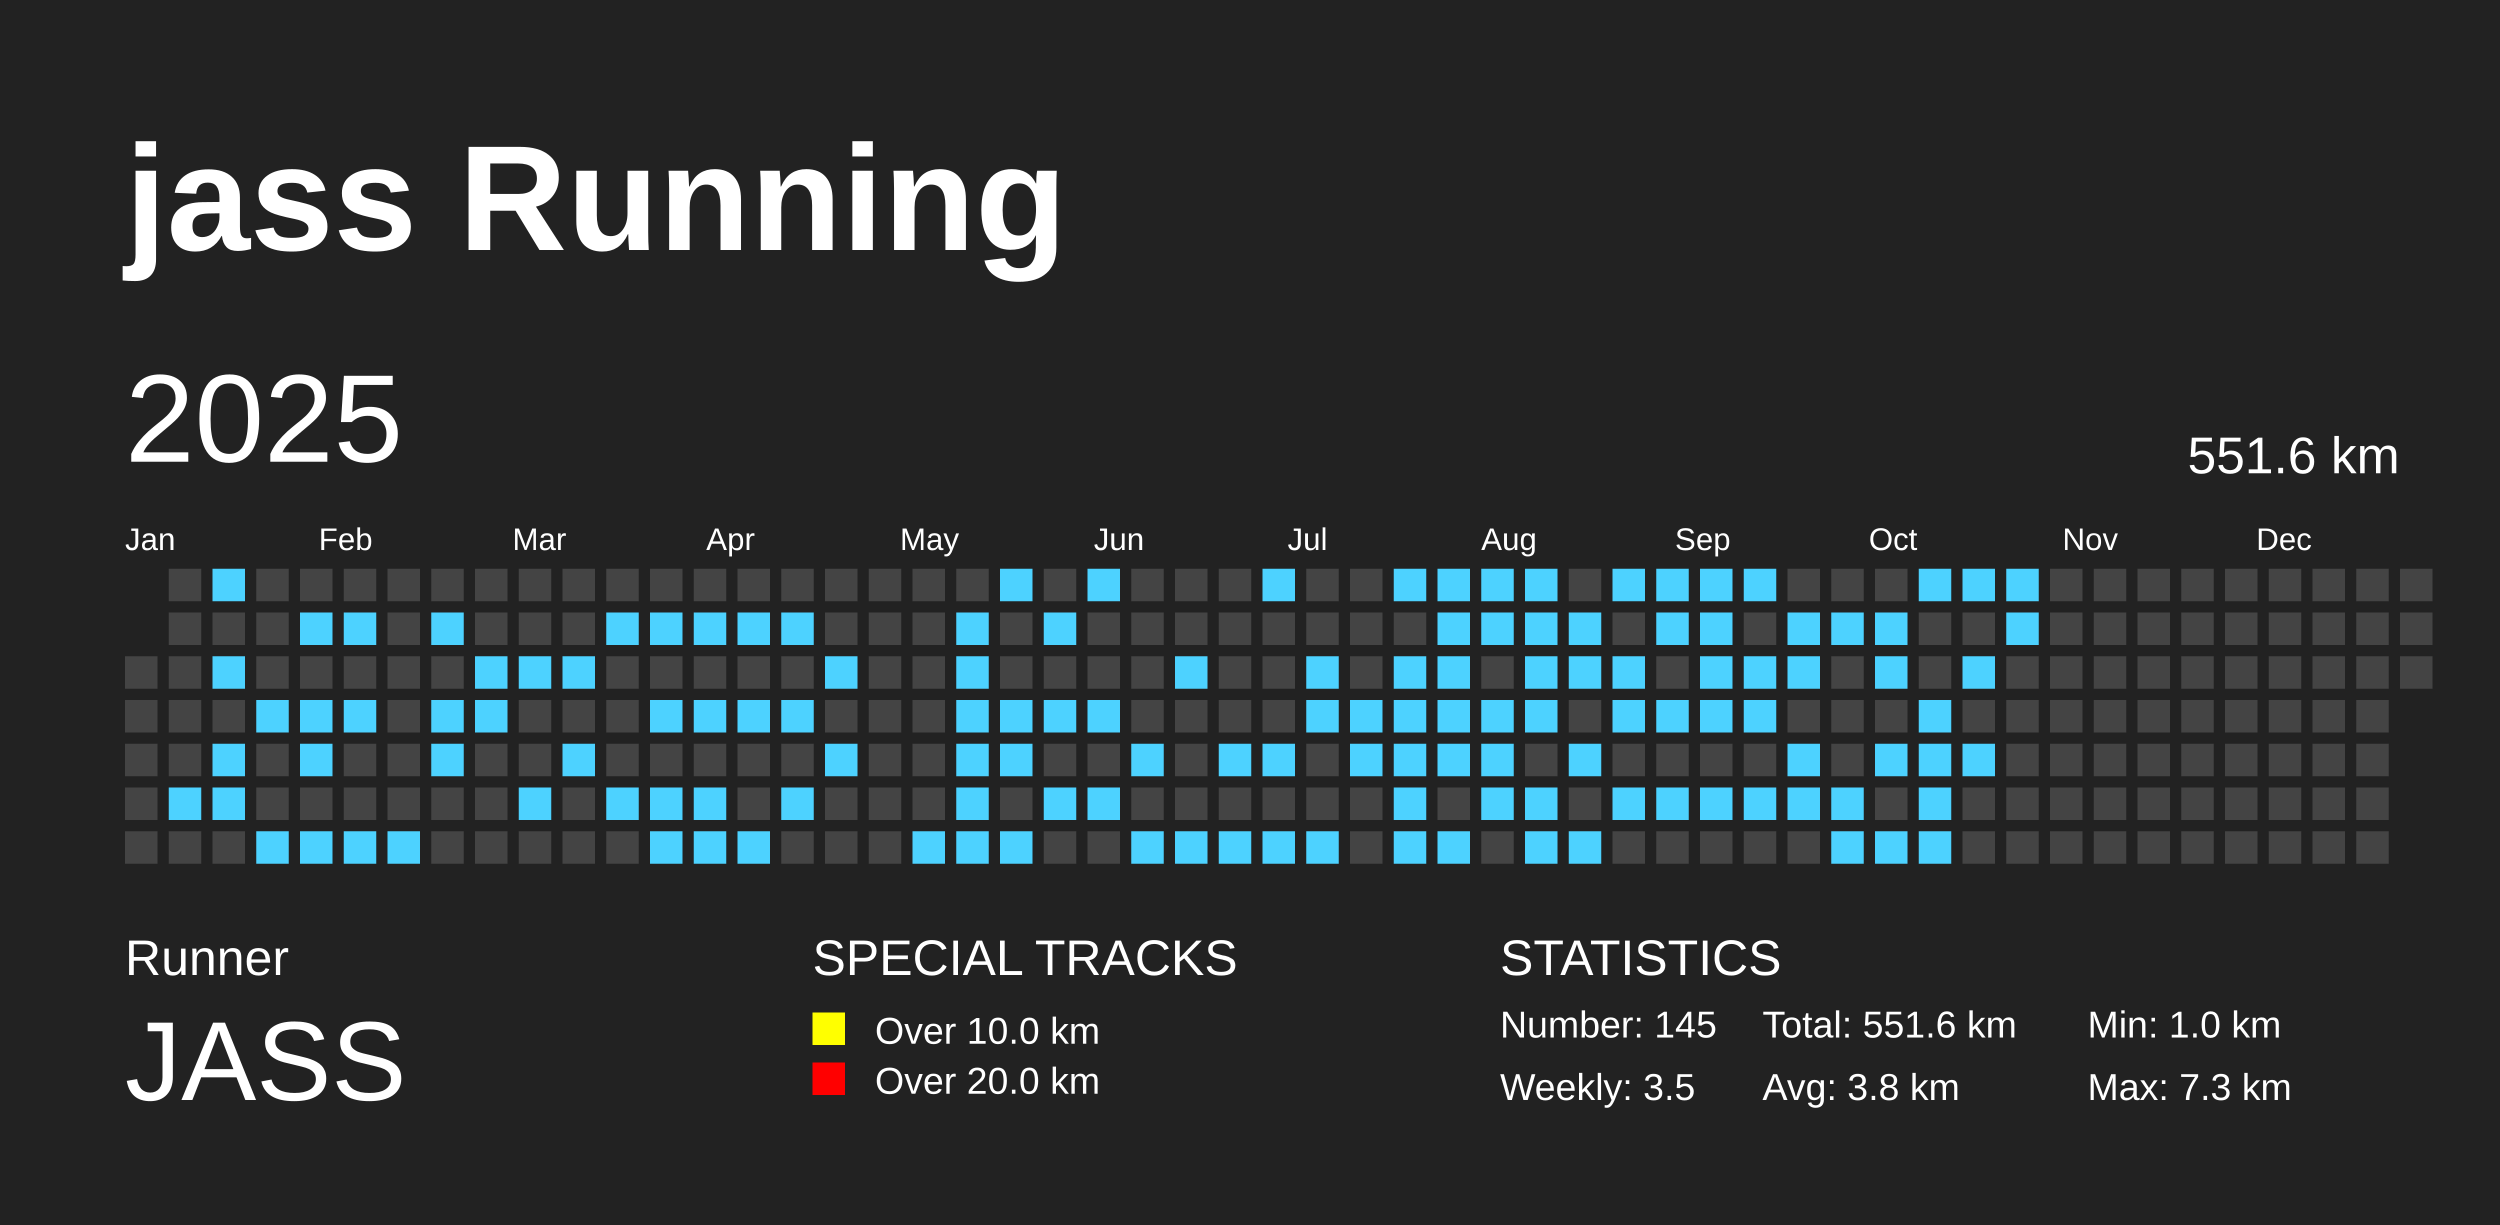
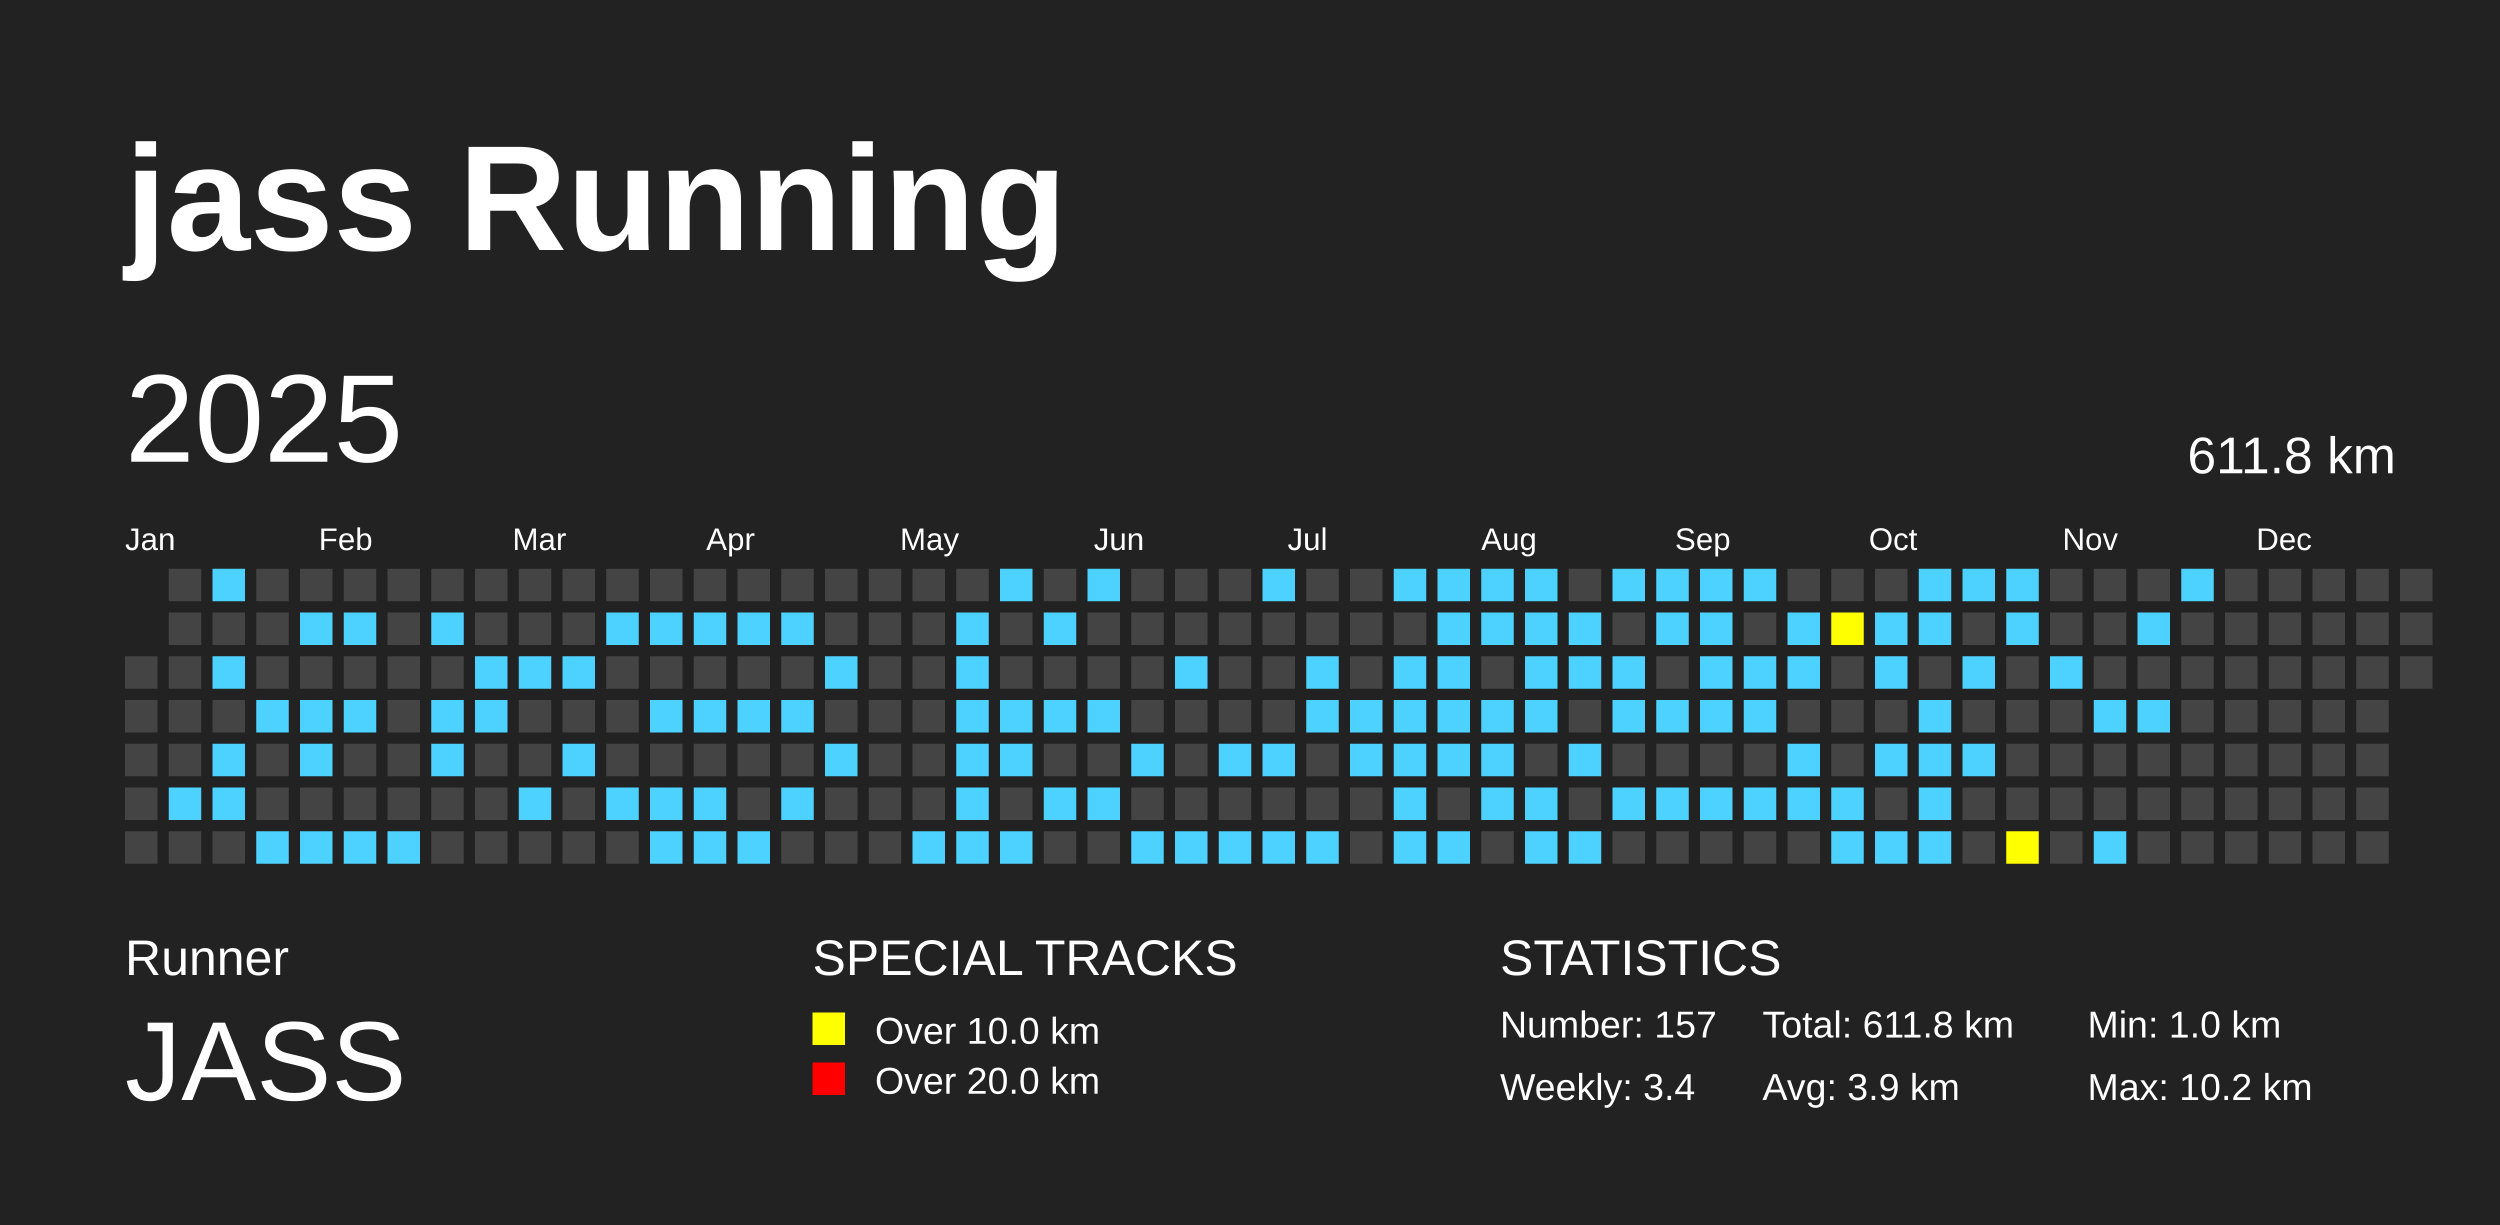
<svg xmlns="http://www.w3.org/2000/svg" baseProfile="full" height="98mm" version="1.1" viewBox="0,0,200,98" width="200mm">
  <defs />
  <rect fill="#222222" height="98" width="200" x="0" y="0" />
  <text fill="#FFFFFF" style="font-size:12px; font-family:Arial; font-weight:bold;" x="10" y="20">jass Running</text>
  <text fill="#FFFFFF" style="font-size:4px; font-family:Arial" x="10" y="78">Runner</text>
  <text fill="#FFFFFF" style="font-size:9px; font-family:Arial" x="10" y="88">JASS</text>
  <text fill="#FFFFFF" style="font-size:4px; font-family:Arial" x="65" y="78">SPECIAL TRACKS</text>
  <rect fill="yellow" height="2.6" width="2.6" x="65" y="81" />
  <text fill="#FFFFFF" style="font-size:3px; font-family:Arial" x="70" y="83.5">Over 10.0 km</text>
  <rect fill="red" height="2.6" width="2.6" x="65" y="85" />
  <text fill="#FFFFFF" style="font-size:3px; font-family:Arial" x="70" y="87.5">Over 20.0 km</text>
  <text fill="#FFFFFF" style="font-size:4px; font-family:Arial" x="120" y="78">STATISTICS</text>
-   <text fill="#FFFFFF" style="font-size:3px; font-family:Arial" x="120" y="83">Number: 145</text>
-   <text fill="#FFFFFF" style="font-size:3px; font-family:Arial" x="120" y="88">Weekly: 3.5</text>
-   <text fill="#FFFFFF" style="font-size:3px; font-family:Arial" x="141" y="83">Total: 551.6 km</text>
-   <text fill="#FFFFFF" style="font-size:3px; font-family:Arial" x="141" y="88">Avg: 3.8 km</text>
+   <text fill="#FFFFFF" style="font-size:3px; font-family:Arial" x="120" y="83">Number: 157</text>
+   <text fill="#FFFFFF" style="font-size:3px; font-family:Arial" x="120" y="88">Weekly: 3.4</text>
+   <text fill="#FFFFFF" style="font-size:3px; font-family:Arial" x="141" y="83">Total: 611.8 km</text>
+   <text fill="#FFFFFF" style="font-size:3px; font-family:Arial" x="141" y="88">Avg: 3.9 km</text>
  <text fill="#FFFFFF" style="font-size:3px; font-family:Arial" x="167" y="83">Min: 1.0 km</text>
-   <text fill="#FFFFFF" style="font-size:3px; font-family:Arial" x="167" y="88">Max: 7.3 km</text>
+   <text fill="#FFFFFF" style="font-size:3px; font-family:Arial" x="167" y="88">Max: 10.2 km</text>
  <text dominant-baseline="hanging" fill="#FFFFFF" style="font-size:10.0px; font-family:Arial;" x="10" y="30">2025</text>
-   <text dominant-baseline="hanging" fill="#FFFFFF" style="font-size:4.125px; font-family:Arial;" x="175" y="35">551.6 km</text>
+   <text dominant-baseline="hanging" fill="#FFFFFF" style="font-size:4.125px; font-family:Arial;" x="175" y="35">611.8 km</text>
  <text fill="#FFFFFF" style="font-size:2.5px; font-family:Arial" x="10.0" y="44">Jan</text>
  <text fill="#FFFFFF" style="font-size:2.5px; font-family:Arial" x="25.5" y="44">Feb</text>
  <text fill="#FFFFFF" style="font-size:2.5px; font-family:Arial" x="41.0" y="44">Mar</text>
  <text fill="#FFFFFF" style="font-size:2.5px; font-family:Arial" x="56.5" y="44">Apr</text>
  <text fill="#FFFFFF" style="font-size:2.5px; font-family:Arial" x="72.0" y="44">May</text>
  <text fill="#FFFFFF" style="font-size:2.5px; font-family:Arial" x="87.5" y="44">Jun</text>
  <text fill="#FFFFFF" style="font-size:2.5px; font-family:Arial" x="103.0" y="44">Jul</text>
  <text fill="#FFFFFF" style="font-size:2.5px; font-family:Arial" x="118.5" y="44">Aug</text>
  <text fill="#FFFFFF" style="font-size:2.5px; font-family:Arial" x="134.0" y="44">Sep</text>
  <text fill="#FFFFFF" style="font-size:2.5px; font-family:Arial" x="149.5" y="44">Oct</text>
  <text fill="#FFFFFF" style="font-size:2.5px; font-family:Arial" x="165.0" y="44">Nov</text>
  <text fill="#FFFFFF" style="font-size:2.5px; font-family:Arial" x="180.5" y="44">Dec</text>
  <rect fill="#444444" height="2.6" width="2.6" x="10.0" y="52.5" />
  <rect fill="#444444" height="2.6" width="2.6" x="10.0" y="56.0" />
  <rect fill="#444444" height="2.6" width="2.6" x="10.0" y="59.5" />
  <rect fill="#444444" height="2.6" width="2.6" x="10.0" y="63.0" />
  <rect fill="#444444" height="2.6" width="2.6" x="10.0" y="66.5" />
  <rect fill="#444444" height="2.6" width="2.6" x="13.5" y="45.5" />
  <rect fill="#444444" height="2.6" width="2.6" x="13.5" y="49.0" />
  <rect fill="#444444" height="2.6" width="2.6" x="13.5" y="52.5" />
  <rect fill="#444444" height="2.6" width="2.6" x="13.5" y="56.0" />
  <rect fill="#444444" height="2.6" width="2.6" x="13.5" y="59.5" />
  <rect fill="#4DD2FF" height="2.6" width="2.6" x="13.5" y="63.0" />
  <rect fill="#444444" height="2.6" width="2.6" x="13.5" y="66.5" />
  <rect fill="#4DD2FF" height="2.6" width="2.6" x="17.0" y="45.5" />
  <rect fill="#444444" height="2.6" width="2.6" x="17.0" y="49.0" />
  <rect fill="#4DD2FF" height="2.6" width="2.6" x="17.0" y="52.5" />
  <rect fill="#444444" height="2.6" width="2.6" x="17.0" y="56.0" />
  <rect fill="#4DD2FF" height="2.6" width="2.6" x="17.0" y="59.5" />
  <rect fill="#4DD2FF" height="2.6" width="2.6" x="17.0" y="63.0" />
  <rect fill="#444444" height="2.6" width="2.6" x="17.0" y="66.5" />
  <rect fill="#444444" height="2.6" width="2.6" x="20.5" y="45.5" />
  <rect fill="#444444" height="2.6" width="2.6" x="20.5" y="49.0" />
  <rect fill="#444444" height="2.6" width="2.6" x="20.5" y="52.5" />
  <rect fill="#4DD2FF" height="2.6" width="2.6" x="20.5" y="56.0" />
  <rect fill="#444444" height="2.6" width="2.6" x="20.5" y="59.5" />
  <rect fill="#444444" height="2.6" width="2.6" x="20.5" y="63.0" />
  <rect fill="#4DD2FF" height="2.6" width="2.6" x="20.5" y="66.5" />
  <rect fill="#444444" height="2.6" width="2.6" x="24.0" y="45.5" />
  <rect fill="#4DD2FF" height="2.6" width="2.6" x="24.0" y="49.0" />
  <rect fill="#444444" height="2.6" width="2.6" x="24.0" y="52.5" />
  <rect fill="#4DD2FF" height="2.6" width="2.6" x="24.0" y="56.0" />
  <rect fill="#4DD2FF" height="2.6" width="2.6" x="24.0" y="59.5" />
  <rect fill="#444444" height="2.6" width="2.6" x="24.0" y="63.0" />
  <rect fill="#4DD2FF" height="2.6" width="2.6" x="24.0" y="66.5" />
  <rect fill="#444444" height="2.6" width="2.6" x="27.5" y="45.5" />
  <rect fill="#4DD2FF" height="2.6" width="2.6" x="27.5" y="49.0" />
  <rect fill="#444444" height="2.6" width="2.6" x="27.5" y="52.5" />
  <rect fill="#4DD2FF" height="2.6" width="2.6" x="27.5" y="56.0" />
  <rect fill="#444444" height="2.6" width="2.6" x="27.5" y="59.5" />
  <rect fill="#444444" height="2.6" width="2.6" x="27.5" y="63.0" />
  <rect fill="#4DD2FF" height="2.6" width="2.6" x="27.5" y="66.5" />
  <rect fill="#444444" height="2.6" width="2.6" x="31.0" y="45.5" />
  <rect fill="#444444" height="2.6" width="2.6" x="31.0" y="49.0" />
  <rect fill="#444444" height="2.6" width="2.6" x="31.0" y="52.5" />
  <rect fill="#444444" height="2.6" width="2.6" x="31.0" y="56.0" />
  <rect fill="#444444" height="2.6" width="2.6" x="31.0" y="59.5" />
  <rect fill="#444444" height="2.6" width="2.6" x="31.0" y="63.0" />
  <rect fill="#4DD2FF" height="2.6" width="2.6" x="31.0" y="66.5" />
  <rect fill="#444444" height="2.6" width="2.6" x="34.5" y="45.5" />
  <rect fill="#4DD2FF" height="2.6" width="2.6" x="34.5" y="49.0" />
  <rect fill="#444444" height="2.6" width="2.6" x="34.5" y="52.5" />
  <rect fill="#4DD2FF" height="2.6" width="2.6" x="34.5" y="56.0" />
  <rect fill="#4DD2FF" height="2.6" width="2.6" x="34.5" y="59.5" />
  <rect fill="#444444" height="2.6" width="2.6" x="34.5" y="63.0" />
  <rect fill="#444444" height="2.6" width="2.6" x="34.5" y="66.5" />
  <rect fill="#444444" height="2.6" width="2.6" x="38.0" y="45.5" />
  <rect fill="#444444" height="2.6" width="2.6" x="38.0" y="49.0" />
  <rect fill="#4DD2FF" height="2.6" width="2.6" x="38.0" y="52.5" />
  <rect fill="#4DD2FF" height="2.6" width="2.6" x="38.0" y="56.0" />
  <rect fill="#444444" height="2.6" width="2.6" x="38.0" y="59.5" />
  <rect fill="#444444" height="2.6" width="2.6" x="38.0" y="63.0" />
  <rect fill="#444444" height="2.6" width="2.6" x="38.0" y="66.5" />
  <rect fill="#444444" height="2.6" width="2.6" x="41.5" y="45.5" />
  <rect fill="#444444" height="2.6" width="2.6" x="41.5" y="49.0" />
  <rect fill="#4DD2FF" height="2.6" width="2.6" x="41.5" y="52.5" />
  <rect fill="#444444" height="2.6" width="2.6" x="41.5" y="56.0" />
  <rect fill="#444444" height="2.6" width="2.6" x="41.5" y="59.5" />
  <rect fill="#4DD2FF" height="2.6" width="2.6" x="41.5" y="63.0" />
  <rect fill="#444444" height="2.6" width="2.6" x="41.5" y="66.5" />
  <rect fill="#444444" height="2.6" width="2.6" x="45.0" y="45.5" />
  <rect fill="#444444" height="2.6" width="2.6" x="45.0" y="49.0" />
  <rect fill="#4DD2FF" height="2.6" width="2.6" x="45.0" y="52.5" />
  <rect fill="#444444" height="2.6" width="2.6" x="45.0" y="56.0" />
  <rect fill="#4DD2FF" height="2.6" width="2.6" x="45.0" y="59.5" />
  <rect fill="#444444" height="2.6" width="2.6" x="45.0" y="63.0" />
  <rect fill="#444444" height="2.6" width="2.6" x="45.0" y="66.5" />
  <rect fill="#444444" height="2.6" width="2.6" x="48.5" y="45.5" />
  <rect fill="#4DD2FF" height="2.6" width="2.6" x="48.5" y="49.0" />
  <rect fill="#444444" height="2.6" width="2.6" x="48.5" y="52.5" />
  <rect fill="#444444" height="2.6" width="2.6" x="48.5" y="56.0" />
  <rect fill="#444444" height="2.6" width="2.6" x="48.5" y="59.5" />
  <rect fill="#4DD2FF" height="2.6" width="2.6" x="48.5" y="63.0" />
  <rect fill="#444444" height="2.6" width="2.6" x="48.5" y="66.5" />
  <rect fill="#444444" height="2.6" width="2.6" x="52.0" y="45.5" />
  <rect fill="#4DD2FF" height="2.6" width="2.6" x="52.0" y="49.0" />
  <rect fill="#444444" height="2.6" width="2.6" x="52.0" y="52.5" />
  <rect fill="#4DD2FF" height="2.6" width="2.6" x="52.0" y="56.0" />
  <rect fill="#444444" height="2.6" width="2.6" x="52.0" y="59.5" />
  <rect fill="#4DD2FF" height="2.6" width="2.6" x="52.0" y="63.0" />
  <rect fill="#4DD2FF" height="2.6" width="2.6" x="52.0" y="66.5" />
  <rect fill="#444444" height="2.6" width="2.6" x="55.5" y="45.5" />
  <rect fill="#4DD2FF" height="2.6" width="2.6" x="55.5" y="49.0" />
  <rect fill="#444444" height="2.6" width="2.6" x="55.5" y="52.5" />
  <rect fill="#4DD2FF" height="2.6" width="2.6" x="55.5" y="56.0" />
  <rect fill="#444444" height="2.6" width="2.6" x="55.5" y="59.5" />
  <rect fill="#4DD2FF" height="2.6" width="2.6" x="55.5" y="63.0" />
  <rect fill="#4DD2FF" height="2.6" width="2.6" x="55.5" y="66.5" />
  <rect fill="#444444" height="2.6" width="2.6" x="59.0" y="45.5" />
  <rect fill="#4DD2FF" height="2.6" width="2.6" x="59.0" y="49.0" />
  <rect fill="#444444" height="2.6" width="2.6" x="59.0" y="52.5" />
  <rect fill="#4DD2FF" height="2.6" width="2.6" x="59.0" y="56.0" />
  <rect fill="#444444" height="2.6" width="2.6" x="59.0" y="59.5" />
  <rect fill="#444444" height="2.6" width="2.6" x="59.0" y="63.0" />
  <rect fill="#4DD2FF" height="2.6" width="2.6" x="59.0" y="66.5" />
  <rect fill="#444444" height="2.6" width="2.6" x="62.5" y="45.5" />
  <rect fill="#4DD2FF" height="2.6" width="2.6" x="62.5" y="49.0" />
  <rect fill="#444444" height="2.6" width="2.6" x="62.5" y="52.5" />
  <rect fill="#4DD2FF" height="2.6" width="2.6" x="62.5" y="56.0" />
  <rect fill="#444444" height="2.6" width="2.6" x="62.5" y="59.5" />
  <rect fill="#4DD2FF" height="2.6" width="2.6" x="62.5" y="63.0" />
  <rect fill="#444444" height="2.6" width="2.6" x="62.5" y="66.5" />
  <rect fill="#444444" height="2.6" width="2.6" x="66.0" y="45.5" />
  <rect fill="#444444" height="2.6" width="2.6" x="66.0" y="49.0" />
  <rect fill="#4DD2FF" height="2.6" width="2.6" x="66.0" y="52.5" />
  <rect fill="#444444" height="2.6" width="2.6" x="66.0" y="56.0" />
  <rect fill="#4DD2FF" height="2.6" width="2.6" x="66.0" y="59.5" />
  <rect fill="#444444" height="2.6" width="2.6" x="66.0" y="63.0" />
  <rect fill="#444444" height="2.6" width="2.6" x="66.0" y="66.5" />
  <rect fill="#444444" height="2.6" width="2.6" x="69.5" y="45.5" />
  <rect fill="#444444" height="2.6" width="2.6" x="69.5" y="49.0" />
  <rect fill="#444444" height="2.6" width="2.6" x="69.5" y="52.5" />
  <rect fill="#444444" height="2.6" width="2.6" x="69.5" y="56.0" />
  <rect fill="#444444" height="2.6" width="2.6" x="69.5" y="59.5" />
  <rect fill="#444444" height="2.6" width="2.6" x="69.5" y="63.0" />
  <rect fill="#444444" height="2.6" width="2.6" x="69.5" y="66.5" />
  <rect fill="#444444" height="2.6" width="2.6" x="73.0" y="45.5" />
  <rect fill="#444444" height="2.6" width="2.6" x="73.0" y="49.0" />
  <rect fill="#444444" height="2.6" width="2.6" x="73.0" y="52.5" />
  <rect fill="#444444" height="2.6" width="2.6" x="73.0" y="56.0" />
  <rect fill="#444444" height="2.6" width="2.6" x="73.0" y="59.5" />
  <rect fill="#444444" height="2.6" width="2.6" x="73.0" y="63.0" />
  <rect fill="#4DD2FF" height="2.6" width="2.6" x="73.0" y="66.5" />
  <rect fill="#444444" height="2.6" width="2.6" x="76.5" y="45.5" />
  <rect fill="#4DD2FF" height="2.6" width="2.6" x="76.5" y="49.0" />
  <rect fill="#4DD2FF" height="2.6" width="2.6" x="76.5" y="52.5" />
  <rect fill="#4DD2FF" height="2.6" width="2.6" x="76.5" y="56.0" />
  <rect fill="#4DD2FF" height="2.6" width="2.6" x="76.5" y="59.5" />
  <rect fill="#4DD2FF" height="2.6" width="2.6" x="76.5" y="63.0" />
  <rect fill="#4DD2FF" height="2.6" width="2.6" x="76.5" y="66.5" />
  <rect fill="#4DD2FF" height="2.6" width="2.6" x="80.0" y="45.5" />
  <rect fill="#444444" height="2.6" width="2.6" x="80.0" y="49.0" />
  <rect fill="#444444" height="2.6" width="2.6" x="80.0" y="52.5" />
  <rect fill="#4DD2FF" height="2.6" width="2.6" x="80.0" y="56.0" />
  <rect fill="#4DD2FF" height="2.6" width="2.6" x="80.0" y="59.5" />
  <rect fill="#444444" height="2.6" width="2.6" x="80.0" y="63.0" />
  <rect fill="#4DD2FF" height="2.6" width="2.6" x="80.0" y="66.5" />
  <rect fill="#444444" height="2.6" width="2.6" x="83.5" y="45.5" />
  <rect fill="#4DD2FF" height="2.6" width="2.6" x="83.5" y="49.0" />
  <rect fill="#444444" height="2.6" width="2.6" x="83.5" y="52.5" />
  <rect fill="#4DD2FF" height="2.6" width="2.6" x="83.5" y="56.0" />
  <rect fill="#444444" height="2.6" width="2.6" x="83.5" y="59.5" />
  <rect fill="#4DD2FF" height="2.6" width="2.6" x="83.5" y="63.0" />
  <rect fill="#444444" height="2.6" width="2.6" x="83.5" y="66.5" />
  <rect fill="#4DD2FF" height="2.6" width="2.6" x="87.0" y="45.5" />
  <rect fill="#444444" height="2.6" width="2.6" x="87.0" y="49.0" />
  <rect fill="#444444" height="2.6" width="2.6" x="87.0" y="52.5" />
  <rect fill="#4DD2FF" height="2.6" width="2.6" x="87.0" y="56.0" />
  <rect fill="#444444" height="2.6" width="2.6" x="87.0" y="59.5" />
  <rect fill="#4DD2FF" height="2.6" width="2.6" x="87.0" y="63.0" />
  <rect fill="#444444" height="2.6" width="2.6" x="87.0" y="66.5" />
  <rect fill="#444444" height="2.6" width="2.6" x="90.5" y="45.5" />
  <rect fill="#444444" height="2.6" width="2.6" x="90.5" y="49.0" />
  <rect fill="#444444" height="2.6" width="2.6" x="90.5" y="52.5" />
  <rect fill="#444444" height="2.6" width="2.6" x="90.5" y="56.0" />
  <rect fill="#4DD2FF" height="2.6" width="2.6" x="90.5" y="59.5" />
  <rect fill="#444444" height="2.6" width="2.6" x="90.5" y="63.0" />
  <rect fill="#4DD2FF" height="2.6" width="2.6" x="90.5" y="66.5" />
  <rect fill="#444444" height="2.6" width="2.6" x="94.0" y="45.5" />
  <rect fill="#444444" height="2.6" width="2.6" x="94.0" y="49.0" />
  <rect fill="#4DD2FF" height="2.6" width="2.6" x="94.0" y="52.5" />
  <rect fill="#444444" height="2.6" width="2.6" x="94.0" y="56.0" />
  <rect fill="#444444" height="2.6" width="2.6" x="94.0" y="59.5" />
  <rect fill="#444444" height="2.6" width="2.6" x="94.0" y="63.0" />
  <rect fill="#4DD2FF" height="2.6" width="2.6" x="94.0" y="66.5" />
  <rect fill="#444444" height="2.6" width="2.6" x="97.5" y="45.5" />
  <rect fill="#444444" height="2.6" width="2.6" x="97.5" y="49.0" />
  <rect fill="#444444" height="2.6" width="2.6" x="97.5" y="52.5" />
  <rect fill="#444444" height="2.6" width="2.6" x="97.5" y="56.0" />
  <rect fill="#4DD2FF" height="2.6" width="2.6" x="97.5" y="59.5" />
  <rect fill="#444444" height="2.6" width="2.6" x="97.5" y="63.0" />
  <rect fill="#4DD2FF" height="2.6" width="2.6" x="97.5" y="66.5" />
  <rect fill="#4DD2FF" height="2.6" width="2.6" x="101.0" y="45.5" />
  <rect fill="#444444" height="2.6" width="2.6" x="101.0" y="49.0" />
  <rect fill="#444444" height="2.6" width="2.6" x="101.0" y="52.5" />
  <rect fill="#444444" height="2.6" width="2.6" x="101.0" y="56.0" />
  <rect fill="#4DD2FF" height="2.6" width="2.6" x="101.0" y="59.5" />
  <rect fill="#444444" height="2.6" width="2.6" x="101.0" y="63.0" />
  <rect fill="#4DD2FF" height="2.6" width="2.6" x="101.0" y="66.5" />
  <rect fill="#444444" height="2.6" width="2.6" x="104.5" y="45.5" />
  <rect fill="#444444" height="2.6" width="2.6" x="104.5" y="49.0" />
  <rect fill="#4DD2FF" height="2.6" width="2.6" x="104.5" y="52.5" />
  <rect fill="#4DD2FF" height="2.6" width="2.6" x="104.5" y="56.0" />
  <rect fill="#444444" height="2.6" width="2.6" x="104.5" y="59.5" />
  <rect fill="#444444" height="2.6" width="2.6" x="104.5" y="63.0" />
  <rect fill="#4DD2FF" height="2.6" width="2.6" x="104.5" y="66.5" />
  <rect fill="#444444" height="2.6" width="2.6" x="108.0" y="45.5" />
  <rect fill="#444444" height="2.6" width="2.6" x="108.0" y="49.0" />
  <rect fill="#444444" height="2.6" width="2.6" x="108.0" y="52.5" />
  <rect fill="#4DD2FF" height="2.6" width="2.6" x="108.0" y="56.0" />
  <rect fill="#4DD2FF" height="2.6" width="2.6" x="108.0" y="59.5" />
  <rect fill="#444444" height="2.6" width="2.6" x="108.0" y="63.0" />
  <rect fill="#444444" height="2.6" width="2.6" x="108.0" y="66.5" />
  <rect fill="#4DD2FF" height="2.6" width="2.6" x="111.5" y="45.5" />
  <rect fill="#444444" height="2.6" width="2.6" x="111.5" y="49.0" />
  <rect fill="#4DD2FF" height="2.6" width="2.6" x="111.5" y="52.5" />
  <rect fill="#4DD2FF" height="2.6" width="2.6" x="111.5" y="56.0" />
  <rect fill="#4DD2FF" height="2.6" width="2.6" x="111.5" y="59.5" />
  <rect fill="#4DD2FF" height="2.6" width="2.6" x="111.5" y="63.0" />
  <rect fill="#4DD2FF" height="2.6" width="2.6" x="111.5" y="66.5" />
  <rect fill="#4DD2FF" height="2.6" width="2.6" x="115.0" y="45.5" />
  <rect fill="#4DD2FF" height="2.6" width="2.6" x="115.0" y="49.0" />
  <rect fill="#4DD2FF" height="2.6" width="2.6" x="115.0" y="52.5" />
  <rect fill="#4DD2FF" height="2.6" width="2.6" x="115.0" y="56.0" />
  <rect fill="#4DD2FF" height="2.6" width="2.6" x="115.0" y="59.5" />
  <rect fill="#444444" height="2.6" width="2.6" x="115.0" y="63.0" />
  <rect fill="#4DD2FF" height="2.6" width="2.6" x="115.0" y="66.5" />
  <rect fill="#4DD2FF" height="2.6" width="2.6" x="118.5" y="45.5" />
  <rect fill="#4DD2FF" height="2.6" width="2.6" x="118.5" y="49.0" />
  <rect fill="#444444" height="2.6" width="2.6" x="118.5" y="52.5" />
  <rect fill="#4DD2FF" height="2.6" width="2.6" x="118.5" y="56.0" />
  <rect fill="#4DD2FF" height="2.6" width="2.6" x="118.5" y="59.5" />
  <rect fill="#4DD2FF" height="2.6" width="2.6" x="118.5" y="63.0" />
  <rect fill="#444444" height="2.6" width="2.6" x="118.5" y="66.5" />
  <rect fill="#4DD2FF" height="2.6" width="2.6" x="122.0" y="45.5" />
  <rect fill="#4DD2FF" height="2.6" width="2.6" x="122.0" y="49.0" />
  <rect fill="#4DD2FF" height="2.6" width="2.6" x="122.0" y="52.5" />
  <rect fill="#4DD2FF" height="2.6" width="2.6" x="122.0" y="56.0" />
  <rect fill="#444444" height="2.6" width="2.6" x="122.0" y="59.5" />
  <rect fill="#4DD2FF" height="2.6" width="2.6" x="122.0" y="63.0" />
  <rect fill="#4DD2FF" height="2.6" width="2.6" x="122.0" y="66.5" />
  <rect fill="#444444" height="2.6" width="2.6" x="125.5" y="45.5" />
  <rect fill="#4DD2FF" height="2.6" width="2.6" x="125.5" y="49.0" />
  <rect fill="#4DD2FF" height="2.6" width="2.6" x="125.5" y="52.5" />
  <rect fill="#444444" height="2.6" width="2.6" x="125.5" y="56.0" />
  <rect fill="#4DD2FF" height="2.6" width="2.6" x="125.5" y="59.5" />
  <rect fill="#444444" height="2.6" width="2.6" x="125.5" y="63.0" />
  <rect fill="#4DD2FF" height="2.6" width="2.6" x="125.5" y="66.5" />
  <rect fill="#4DD2FF" height="2.6" width="2.6" x="129.0" y="45.5" />
  <rect fill="#444444" height="2.6" width="2.6" x="129.0" y="49.0" />
  <rect fill="#4DD2FF" height="2.6" width="2.6" x="129.0" y="52.5" />
  <rect fill="#4DD2FF" height="2.6" width="2.6" x="129.0" y="56.0" />
  <rect fill="#444444" height="2.6" width="2.6" x="129.0" y="59.5" />
  <rect fill="#4DD2FF" height="2.6" width="2.6" x="129.0" y="63.0" />
  <rect fill="#444444" height="2.6" width="2.6" x="129.0" y="66.5" />
  <rect fill="#4DD2FF" height="2.6" width="2.6" x="132.5" y="45.5" />
  <rect fill="#4DD2FF" height="2.6" width="2.6" x="132.5" y="49.0" />
  <rect fill="#444444" height="2.6" width="2.6" x="132.5" y="52.5" />
  <rect fill="#4DD2FF" height="2.6" width="2.6" x="132.5" y="56.0" />
  <rect fill="#444444" height="2.6" width="2.6" x="132.5" y="59.5" />
  <rect fill="#4DD2FF" height="2.6" width="2.6" x="132.5" y="63.0" />
  <rect fill="#444444" height="2.6" width="2.6" x="132.5" y="66.5" />
  <rect fill="#4DD2FF" height="2.6" width="2.6" x="136.0" y="45.5" />
  <rect fill="#4DD2FF" height="2.6" width="2.6" x="136.0" y="49.0" />
  <rect fill="#4DD2FF" height="2.6" width="2.6" x="136.0" y="52.5" />
  <rect fill="#4DD2FF" height="2.6" width="2.6" x="136.0" y="56.0" />
  <rect fill="#444444" height="2.6" width="2.6" x="136.0" y="59.5" />
  <rect fill="#4DD2FF" height="2.6" width="2.6" x="136.0" y="63.0" />
  <rect fill="#444444" height="2.6" width="2.6" x="136.0" y="66.5" />
  <rect fill="#4DD2FF" height="2.6" width="2.6" x="139.5" y="45.5" />
  <rect fill="#444444" height="2.6" width="2.6" x="139.5" y="49.0" />
  <rect fill="#4DD2FF" height="2.6" width="2.6" x="139.5" y="52.5" />
  <rect fill="#4DD2FF" height="2.6" width="2.6" x="139.5" y="56.0" />
  <rect fill="#444444" height="2.6" width="2.6" x="139.5" y="59.5" />
  <rect fill="#4DD2FF" height="2.6" width="2.6" x="139.5" y="63.0" />
  <rect fill="#444444" height="2.6" width="2.6" x="139.5" y="66.5" />
  <rect fill="#444444" height="2.6" width="2.6" x="143.0" y="45.5" />
  <rect fill="#4DD2FF" height="2.6" width="2.6" x="143.0" y="49.0" />
  <rect fill="#4DD2FF" height="2.6" width="2.6" x="143.0" y="52.5" />
  <rect fill="#444444" height="2.6" width="2.6" x="143.0" y="56.0" />
  <rect fill="#4DD2FF" height="2.6" width="2.6" x="143.0" y="59.5" />
  <rect fill="#4DD2FF" height="2.6" width="2.6" x="143.0" y="63.0" />
  <rect fill="#444444" height="2.6" width="2.6" x="143.0" y="66.5" />
  <rect fill="#444444" height="2.6" width="2.6" x="146.5" y="45.5" />
-   <rect fill="#4DD2FF" height="2.6" width="2.6" x="146.5" y="49.0" />
+   <rect fill="yellow" height="2.6" width="2.6" x="146.5" y="49.0" />
  <rect fill="#444444" height="2.6" width="2.6" x="146.5" y="52.5" />
  <rect fill="#444444" height="2.6" width="2.6" x="146.5" y="56.0" />
  <rect fill="#444444" height="2.6" width="2.6" x="146.5" y="59.5" />
  <rect fill="#4DD2FF" height="2.6" width="2.6" x="146.5" y="63.0" />
  <rect fill="#4DD2FF" height="2.6" width="2.6" x="146.5" y="66.5" />
  <rect fill="#444444" height="2.6" width="2.6" x="150.0" y="45.5" />
  <rect fill="#4DD2FF" height="2.6" width="2.6" x="150.0" y="49.0" />
  <rect fill="#4DD2FF" height="2.6" width="2.6" x="150.0" y="52.5" />
  <rect fill="#444444" height="2.6" width="2.6" x="150.0" y="56.0" />
  <rect fill="#4DD2FF" height="2.6" width="2.6" x="150.0" y="59.5" />
  <rect fill="#444444" height="2.6" width="2.6" x="150.0" y="63.0" />
  <rect fill="#4DD2FF" height="2.6" width="2.6" x="150.0" y="66.5" />
  <rect fill="#4DD2FF" height="2.6" width="2.6" x="153.5" y="45.5" />
-   <rect fill="#444444" height="2.6" width="2.6" x="153.5" y="49.0" />
+   <rect fill="#4DD2FF" height="2.6" width="2.6" x="153.5" y="49.0" />
  <rect fill="#444444" height="2.6" width="2.6" x="153.5" y="52.5" />
  <rect fill="#4DD2FF" height="2.6" width="2.6" x="153.5" y="56.0" />
  <rect fill="#4DD2FF" height="2.6" width="2.6" x="153.5" y="59.5" />
  <rect fill="#4DD2FF" height="2.6" width="2.6" x="153.5" y="63.0" />
  <rect fill="#4DD2FF" height="2.6" width="2.6" x="153.5" y="66.5" />
  <rect fill="#4DD2FF" height="2.6" width="2.6" x="157.0" y="45.5" />
  <rect fill="#444444" height="2.6" width="2.6" x="157.0" y="49.0" />
  <rect fill="#4DD2FF" height="2.6" width="2.6" x="157.0" y="52.5" />
  <rect fill="#444444" height="2.6" width="2.6" x="157.0" y="56.0" />
  <rect fill="#4DD2FF" height="2.6" width="2.6" x="157.0" y="59.5" />
  <rect fill="#444444" height="2.6" width="2.6" x="157.0" y="63.0" />
  <rect fill="#444444" height="2.6" width="2.6" x="157.0" y="66.5" />
  <rect fill="#4DD2FF" height="2.6" width="2.6" x="160.5" y="45.5" />
  <rect fill="#4DD2FF" height="2.6" width="2.6" x="160.5" y="49.0" />
  <rect fill="#444444" height="2.6" width="2.6" x="160.5" y="52.5" />
  <rect fill="#444444" height="2.6" width="2.6" x="160.5" y="56.0" />
  <rect fill="#444444" height="2.6" width="2.6" x="160.5" y="59.5" />
  <rect fill="#444444" height="2.6" width="2.6" x="160.5" y="63.0" />
-   <rect fill="#444444" height="2.6" width="2.6" x="160.5" y="66.5" />
+   <rect fill="yellow" height="2.6" width="2.6" x="160.5" y="66.5" />
  <rect fill="#444444" height="2.6" width="2.6" x="164.0" y="45.5" />
  <rect fill="#444444" height="2.6" width="2.6" x="164.0" y="49.0" />
-   <rect fill="#444444" height="2.6" width="2.6" x="164.0" y="52.5" />
+   <rect fill="#4DD2FF" height="2.6" width="2.6" x="164.0" y="52.5" />
  <rect fill="#444444" height="2.6" width="2.6" x="164.0" y="56.0" />
  <rect fill="#444444" height="2.6" width="2.6" x="164.0" y="59.5" />
  <rect fill="#444444" height="2.6" width="2.6" x="164.0" y="63.0" />
  <rect fill="#444444" height="2.6" width="2.6" x="164.0" y="66.5" />
  <rect fill="#444444" height="2.6" width="2.6" x="167.5" y="45.5" />
  <rect fill="#444444" height="2.6" width="2.6" x="167.5" y="49.0" />
  <rect fill="#444444" height="2.6" width="2.6" x="167.5" y="52.5" />
-   <rect fill="#444444" height="2.6" width="2.6" x="167.5" y="56.0" />
+   <rect fill="#4DD2FF" height="2.6" width="2.6" x="167.5" y="56.0" />
  <rect fill="#444444" height="2.6" width="2.6" x="167.5" y="59.5" />
  <rect fill="#444444" height="2.6" width="2.6" x="167.5" y="63.0" />
-   <rect fill="#444444" height="2.6" width="2.6" x="167.5" y="66.5" />
+   <rect fill="#4DD2FF" height="2.6" width="2.6" x="167.5" y="66.5" />
  <rect fill="#444444" height="2.6" width="2.6" x="171.0" y="45.5" />
-   <rect fill="#444444" height="2.6" width="2.6" x="171.0" y="49.0" />
+   <rect fill="#4DD2FF" height="2.6" width="2.6" x="171.0" y="49.0" />
  <rect fill="#444444" height="2.6" width="2.6" x="171.0" y="52.5" />
-   <rect fill="#444444" height="2.6" width="2.6" x="171.0" y="56.0" />
+   <rect fill="#4DD2FF" height="2.6" width="2.6" x="171.0" y="56.0" />
  <rect fill="#444444" height="2.6" width="2.6" x="171.0" y="59.5" />
  <rect fill="#444444" height="2.6" width="2.6" x="171.0" y="63.0" />
  <rect fill="#444444" height="2.6" width="2.6" x="171.0" y="66.5" />
-   <rect fill="#444444" height="2.6" width="2.6" x="174.5" y="45.5" />
+   <rect fill="#4DD2FF" height="2.6" width="2.6" x="174.5" y="45.5" />
  <rect fill="#444444" height="2.6" width="2.6" x="174.5" y="49.0" />
  <rect fill="#444444" height="2.6" width="2.6" x="174.5" y="52.5" />
  <rect fill="#444444" height="2.6" width="2.6" x="174.5" y="56.0" />
  <rect fill="#444444" height="2.6" width="2.6" x="174.5" y="59.5" />
  <rect fill="#444444" height="2.6" width="2.6" x="174.5" y="63.0" />
  <rect fill="#444444" height="2.6" width="2.6" x="174.5" y="66.5" />
  <rect fill="#444444" height="2.6" width="2.6" x="178.0" y="45.5" />
  <rect fill="#444444" height="2.6" width="2.6" x="178.0" y="49.0" />
  <rect fill="#444444" height="2.6" width="2.6" x="178.0" y="52.5" />
  <rect fill="#444444" height="2.6" width="2.6" x="178.0" y="56.0" />
  <rect fill="#444444" height="2.6" width="2.6" x="178.0" y="59.5" />
  <rect fill="#444444" height="2.6" width="2.6" x="178.0" y="63.0" />
  <rect fill="#444444" height="2.6" width="2.6" x="178.0" y="66.5" />
  <rect fill="#444444" height="2.6" width="2.6" x="181.5" y="45.5" />
  <rect fill="#444444" height="2.6" width="2.6" x="181.5" y="49.0" />
  <rect fill="#444444" height="2.6" width="2.6" x="181.5" y="52.5" />
  <rect fill="#444444" height="2.6" width="2.6" x="181.5" y="56.0" />
  <rect fill="#444444" height="2.6" width="2.6" x="181.5" y="59.5" />
  <rect fill="#444444" height="2.6" width="2.6" x="181.5" y="63.0" />
  <rect fill="#444444" height="2.6" width="2.6" x="181.5" y="66.5" />
  <rect fill="#444444" height="2.6" width="2.6" x="185.0" y="45.5" />
  <rect fill="#444444" height="2.6" width="2.6" x="185.0" y="49.0" />
  <rect fill="#444444" height="2.6" width="2.6" x="185.0" y="52.5" />
  <rect fill="#444444" height="2.6" width="2.6" x="185.0" y="56.0" />
  <rect fill="#444444" height="2.6" width="2.6" x="185.0" y="59.5" />
  <rect fill="#444444" height="2.6" width="2.6" x="185.0" y="63.0" />
  <rect fill="#444444" height="2.6" width="2.6" x="185.0" y="66.5" />
  <rect fill="#444444" height="2.6" width="2.6" x="188.5" y="45.5" />
  <rect fill="#444444" height="2.6" width="2.6" x="188.5" y="49.0" />
  <rect fill="#444444" height="2.6" width="2.6" x="188.5" y="52.5" />
  <rect fill="#444444" height="2.6" width="2.6" x="188.5" y="56.0" />
  <rect fill="#444444" height="2.6" width="2.6" x="188.5" y="59.5" />
  <rect fill="#444444" height="2.6" width="2.6" x="188.5" y="63.0" />
  <rect fill="#444444" height="2.6" width="2.6" x="188.5" y="66.5" />
  <rect fill="#444444" height="2.6" width="2.6" x="192.0" y="45.5" />
  <rect fill="#444444" height="2.6" width="2.6" x="192.0" y="49.0" />
  <rect fill="#444444" height="2.6" width="2.6" x="192.0" y="52.5" />
</svg>
